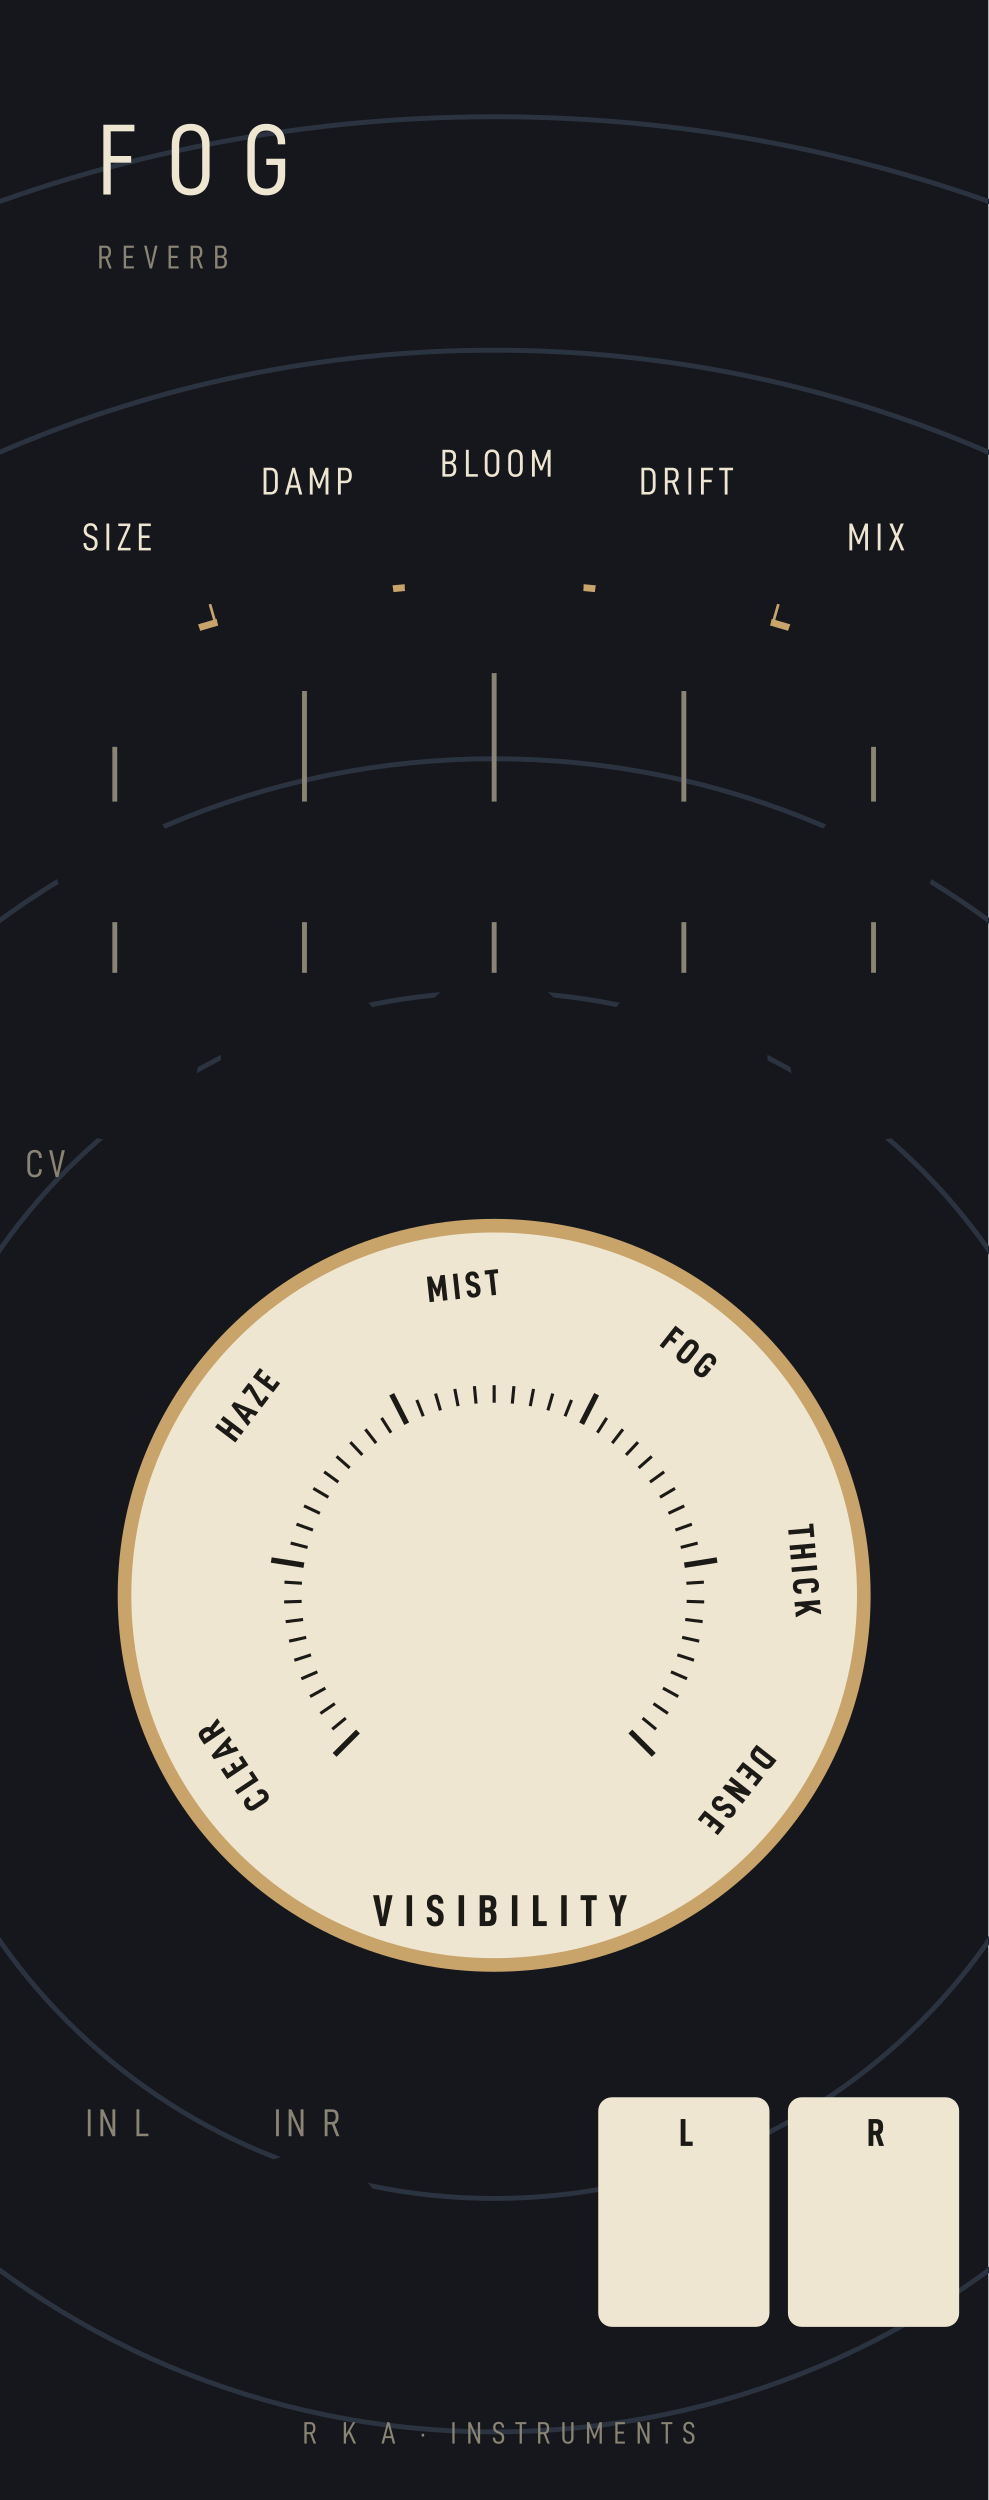
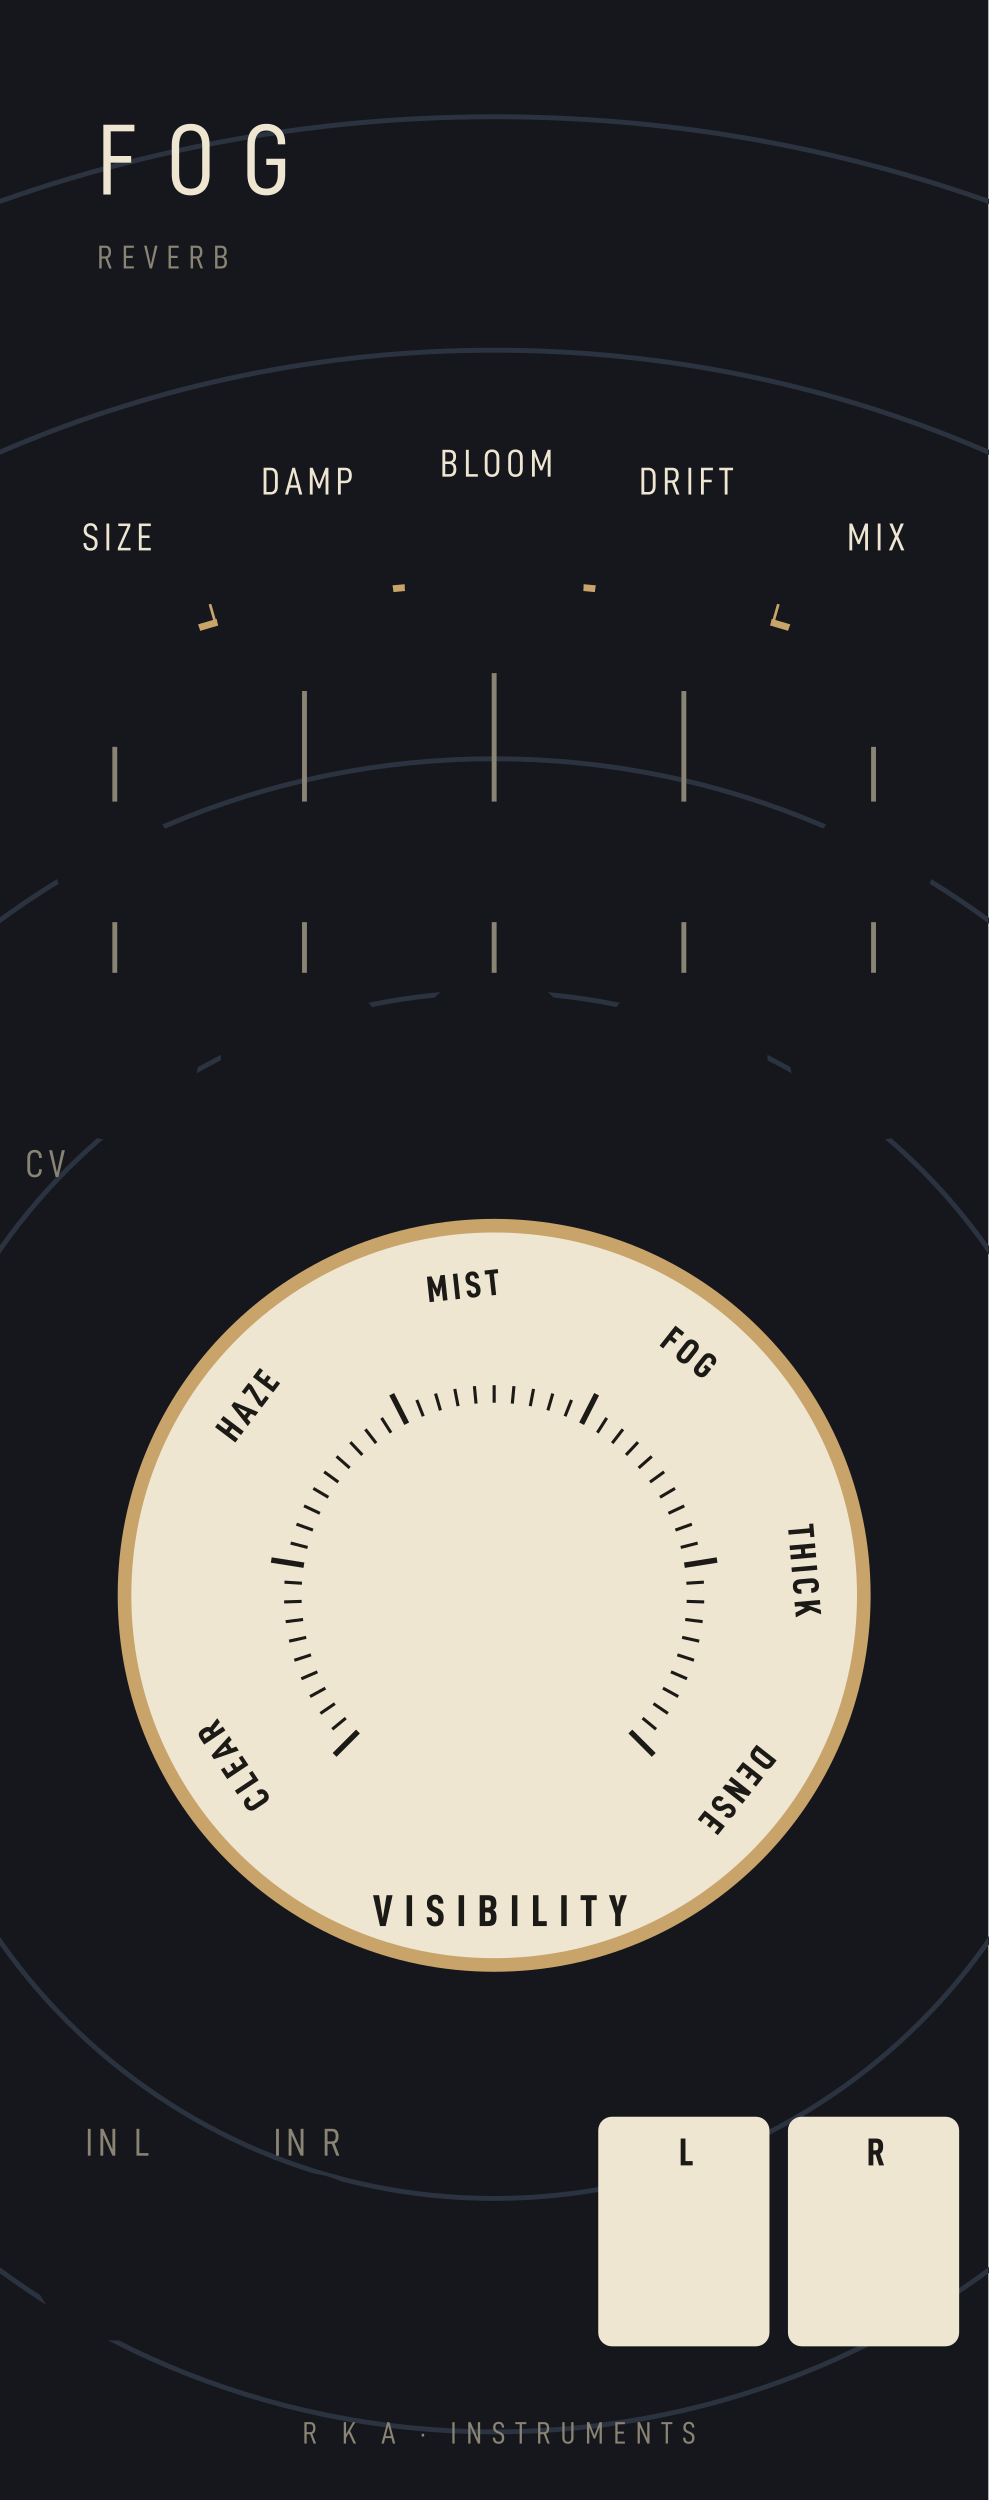
<svg xmlns="http://www.w3.org/2000/svg" width="50.80mm" height="128.5mm" viewBox="0 0 50.80 128.5" version="1.1" id="svg49">
  <defs id="defs49" />
  <rect width="50.80" height="128.5" fill="#15171c" id="rect1" />
  <circle cx="25.4" cy="82" r="31" fill="none" stroke="#2c3340" stroke-width="0.25" id="circle1" />
  <circle cx="25.4" cy="82" r="43" fill="none" stroke="#2c3340" stroke-width="0.25" id="circle2" />
  <circle cx="25.4" cy="82" r="64" fill="none" stroke="#2c3340" stroke-width="0.25" id="circle3" />
  <circle cx="25.4" cy="82" r="76" fill="none" stroke="#2c3340" stroke-width="0.25" id="circle4" />
  <path d="M49.008 35.668A52 52 0 0 0 1.792 35.668" fill="none" stroke="#c9a46a" stroke-width="0.35" id="path4" />
  <path d="M48.195 35.263L48.634 34.364 M46.55 34.496L46.957 33.582 M44.88 33.786L45.254 32.859 M41.469 32.545L41.778 31.594 M39.733 32.014L40.009 31.053 M37.98 31.545L38.222 30.574 M36.211 31.136L36.419 30.158 M32.637 30.506L32.776 29.516 M30.835 30.285L30.94 29.29 M29.027 30.127L29.097 29.129 M27.215 30.032L27.25 29.032 M23.585 30.032L23.55 29.032 M21.773 30.127L21.703 29.129 M19.965 30.285L19.86 29.29 M18.163 30.506L18.024 29.516 M14.589 31.136L14.381 30.158 M12.82 31.545L12.578 30.574 M11.067 32.014L10.791 31.053 M9.331 32.545L9.022 31.594 M5.92 33.786L5.546 32.859 M4.25 34.496L3.843 33.582 M2.605 35.263L2.166 34.364" fill="none" stroke="#c9a46a" stroke-width="0.14" id="path5" />
  <path d="M43.185 33.136L43.869 31.257 M34.43 30.79L34.777 28.82 M25.4 30L25.4 28 M16.37 30.79L16.023 28.82 M7.615 33.136L6.931 31.257" fill="none" stroke="#c9a46a" stroke-width="0.25" id="path6" />
  <path d="M5.9 50.3L5.9 44.3L5.9 38.09" fill="none" stroke="#8a8474" stroke-width="0.25" stroke-linejoin="round" id="path7" />
  <path d="M15.65 50.3L15.65 44.3L15.65 35.22" fill="none" stroke="#8a8474" stroke-width="0.25" stroke-linejoin="round" id="path8" />
  <path d="M25.4 50.3L25.4 44.3L25.4 34.3" fill="none" stroke="#8a8474" stroke-width="0.25" stroke-linejoin="round" id="path9" />
  <path d="M35.15 50.3L35.15 44.3L35.15 35.22" fill="none" stroke="#8a8474" stroke-width="0.25" stroke-linejoin="round" id="path10" />
  <path d="M44.9 50.3L44.9 44.3L44.9 38.09" fill="none" stroke="#8a8474" stroke-width="0.25" stroke-linejoin="round" id="path11" />
  <circle cx="5.9" cy="33.79" r="4.6" fill="#15171c" id="circle11" />
  <circle cx="15.65" cy="30.92" r="4.6" fill="#15171c" id="circle12" />
  <circle cx="25.4" cy="30" r="4.6" fill="#15171c" id="circle13" />
  <circle cx="35.15" cy="30.92" r="4.6" fill="#15171c" id="circle14" />
  <circle cx="44.9" cy="33.79" r="4.6" fill="#15171c" id="circle15" />
  <circle cx="5.9" cy="44.3" r="3.1" fill="#15171c" id="circle16" />
  <circle cx="15.65" cy="44.3" r="3.1" fill="#15171c" id="circle17" />
  <circle cx="25.4" cy="44.3" r="3.1" fill="#15171c" id="circle18" />
  <circle cx="35.15" cy="44.3" r="3.1" fill="#15171c" id="circle19" />
  <circle cx="44.9" cy="44.3" r="3.1" fill="#15171c" id="circle20" />
  <circle cx="5.9" cy="54.3" r="4.3" fill="#15171c" id="circle21" />
  <circle cx="15.65" cy="54.3" r="4.3" fill="#15171c" id="circle22" />
  <circle cx="25.4" cy="54.3" r="4.3" fill="#15171c" id="circle23" />
  <circle cx="35.15" cy="54.3" r="4.3" fill="#15171c" id="circle24" />
  <circle cx="44.9" cy="54.3" r="4.3" fill="#15171c" id="circle25" />
-   <circle cx="5.9" cy="115" r="4.3" fill="#15171c" id="circle26" />
-   <circle cx="15.65" cy="115" r="4.3" fill="#15171c" id="circle27" />
+   <circle cx="5.9" cy="116" r="4.3" fill="#15171c" id="circle26" />
+   <circle cx="15.65" cy="116" r="4.3" fill="#15171c" id="circle27" />
  <circle cx="25.4" cy="82" r="19" fill="#efe6d2" stroke="#c9a46a" stroke-width="0.7" id="circle28" />
  <path d="M17.772 88.31L17.078 88.884 M17.212 87.565L16.468 88.071 M16.725 86.769L15.936 87.203 M16.314 85.932L15.488 86.289 M15.985 85.059L15.129 85.337 M15.738 84.16L14.86 84.356 M15.578 83.241L14.685 83.354 M15.505 82.311L14.605 82.339 M15.52 81.378L14.621 81.322 M15.811 79.538L14.939 79.314 M16.085 78.646L15.238 78.342 M16.442 77.785L15.628 77.402 M16.879 76.96L16.104 76.502 M17.391 76.181L16.663 75.652 M17.974 75.453L17.299 74.858 M18.623 74.783L18.007 74.127 M19.332 74.177L18.781 73.466 M20.095 73.641L19.613 72.881 M21.756 72.795L21.424 71.958 M22.638 72.493L22.387 71.629 M23.545 72.275L23.376 71.391 M24.468 72.144L24.384 71.248 M25.4 72.1L25.4 71.2 M26.332 72.144L26.416 71.248 M27.255 72.275L27.424 71.391 M28.162 72.493L28.413 71.629 M29.044 72.795L29.376 71.958 M30.705 73.641L31.187 72.881 M31.468 74.177L32.019 73.466 M32.177 74.783L32.793 74.127 M32.826 75.453L33.501 74.858 M33.409 76.181L34.137 75.652 M33.921 76.96L34.696 76.502 M34.358 77.785L35.172 77.402 M34.715 78.646L35.562 78.342 M34.989 79.538L35.861 79.314 M35.28 81.378L36.179 81.322 M35.295 82.311L36.195 82.339 M35.222 83.241L36.115 83.354 M35.062 84.16L35.94 84.356 M34.815 85.059L35.671 85.337 M34.486 85.932L35.312 86.289 M34.075 86.769L34.864 87.203 M33.588 87.565L34.332 88.071 M33.028 88.31L33.722 88.884" fill="none" stroke="#1c1a16" stroke-width="0.16" id="path28" />
  <path d="M18.4 89L17.198 90.202 M15.622 80.451L13.943 80.185 M20.905 73.179L20.134 71.664 M29.895 73.179L30.666 71.664 M35.178 80.451L36.857 80.185 M32.4 89L33.602 90.202" fill="none" stroke="#1c1a16" stroke-width="0.28" id="path29" />
-   <rect x="30.75" y="107.8" width="8.8" height="11.8" rx="0.7" fill="#efe6d2" id="rect29" />
-   <rect x="40.5" y="107.8" width="8.8" height="11.8" rx="0.7" fill="#efe6d2" id="rect30" />
+   <rect x="30.75" y="108.8" width="8.8" height="11.8" rx="0.7" fill="#efe6d2" id="rect29" />
+   <rect x="40.5" y="108.8" width="8.8" height="11.8" rx="0.7" fill="#efe6d2" id="rect30" />
  <path d="m 5.692,6.75 v 1.269 h 1.05 v 0.343 H 5.692 V 10 H 5.312 V 6.412 h 1.596 v 0.338 z M 9.801,10.042 q -0.442,0 -0.707,-0.27 -0.265,-0.276 -0.265,-0.816 V 7.457 q 0,-0.551 0.265,-0.822 0.265,-0.27 0.707,-0.27 0.442,0 0.707,0.27 0.265,0.27 0.265,0.822 V 8.955 q 0,0.541 -0.27,0.816 -0.265,0.27 -0.702,0.27 z m 0.005,-0.343 q 0.281,0 0.432,-0.182 0.156,-0.187 0.156,-0.556 V 7.494 q 0,-0.395 -0.151,-0.588 -0.151,-0.198 -0.437,-0.198 -0.302,0 -0.452,0.192 -0.146,0.192 -0.146,0.593 V 8.96 q 0,0.738 0.598,0.738 z m 3.886,0.343 q -0.442,0 -0.712,-0.27 -0.265,-0.276 -0.265,-0.816 V 7.457 q 0,-0.546 0.265,-0.816 0.27,-0.276 0.712,-0.276 0.432,0 0.697,0.26 0.27,0.255 0.27,0.733 v 0.062 h -0.38 v -0.062 q 0,-0.312 -0.161,-0.478 -0.156,-0.172 -0.426,-0.172 -0.598,0 -0.598,0.785 V 8.96 q 0,0.738 0.598,0.738 0.286,0 0.437,-0.177 0.151,-0.182 0.151,-0.546 V 8.476 h -0.593 v -0.317 h 0.972 V 8.96 q 0,0.541 -0.265,0.811 -0.265,0.27 -0.702,0.27 z" id="text30" style="font-size:5.2px;font-family:'D-DIN Condensed';letter-spacing:1.4;fill:#efe6d2" aria-label="FOG" />
  <path d="M 5.415,13.287 H 5.226 V 13.8 H 5.102 v -1.173 h 0.309 q 0.155,0 0.224,0.082 0.071,0.082 0.071,0.25 0,0.252 -0.173,0.309 L 5.741,13.8 H 5.609 Z M 5.226,13.178 h 0.184 q 0.09,0 0.131,-0.054 0.043,-0.056 0.043,-0.165 0,-0.111 -0.041,-0.165 Q 5.503,12.738 5.41,12.738 H 5.226 Z m 1.256,-0.44 v 0.41 h 0.343 v 0.112 h -0.343 v 0.43 h 0.4 V 13.8 h -0.522 v -1.173 h 0.522 v 0.111 z M 7.408,12.627 h 0.133 l 0.212,0.979 0.211,-0.979 h 0.133 L 7.813,13.8 h -0.119 z m 1.378,0.111 v 0.41 h 0.343 v 0.112 h -0.343 v 0.43 h 0.4 V 13.8 h -0.522 v -1.173 h 0.522 v 0.111 z m 1.325,0.549 H 9.923 V 13.8 h -0.124 v -1.173 h 0.309 q 0.155,0 0.224,0.082 0.071,0.082 0.071,0.25 0,0.252 -0.173,0.309 l 0.207,0.532 h -0.133 z M 9.923,13.178 h 0.184 q 0.09,0 0.131,-0.054 0.043,-0.056 0.043,-0.165 0,-0.111 -0.041,-0.165 -0.039,-0.056 -0.133,-0.056 H 9.923 Z m 1.575,0.014 q 0.167,0.046 0.167,0.286 0,0.16 -0.075,0.241 -0.073,0.082 -0.233,0.082 h -0.301 v -1.173 h 0.299 q 0.156,0 0.226,0.076 0.071,0.075 0.071,0.23 0,0.201 -0.155,0.258 z m -0.318,-0.454 v 0.4 h 0.165 q 0.184,0 0.184,-0.197 0,-0.109 -0.044,-0.155 -0.043,-0.048 -0.138,-0.048 z m 0.167,0.952 q 0.102,0 0.148,-0.054 0.046,-0.054 0.046,-0.167 0,-0.221 -0.194,-0.221 h -0.167 v 0.442 z" id="text31" style="font-size:1.7px;font-family:'D-DIN Condensed';letter-spacing:0.45;fill:#8a8474" aria-label="REVERB" />
  <path d="m 10.652,90.525 q -0.169,0 -0.268,-0.095 -0.099,-0.097 -0.099,-0.281 v -0.591 q 0,-0.186 0.104,-0.281 0.104,-0.097 0.276,-0.097 0.163,0 0.264,0.095 0.101,0.095 0.101,0.289 v 0.04 h -0.234 v -0.038 q 0,-0.089 -0.038,-0.131 -0.036,-0.044 -0.099,-0.044 -0.074,0 -0.108,0.051 -0.032,0.051 -0.032,0.154 v 0.526 q 0,0.192 0.141,0.192 0.063,0 0.099,-0.044 0.038,-0.044 0.038,-0.129 v -0.034 h 0.232 v 0.036 q 0,0.19 -0.106,0.287 -0.104,0.095 -0.27,0.095 z m 0.78,-1.326 h 0.234 v 1.102 h 0.351 v 0.209 h -0.585 z m 1.179,0.211 v 0.329 h 0.304 v 0.209 h -0.304 v 0.353 h 0.353 v 0.209 h -0.585 v -1.311 h 0.585 v 0.211 z m 1.265,0.846 h -0.306 l -0.053,0.255 h -0.243 l 0.336,-1.311 h 0.228 l 0.334,1.311 h -0.243 z m -0.042,-0.209 -0.11,-0.532 -0.11,0.532 z m 1.025,-0.063 h -0.112 v 0.526 h -0.234 v -1.311 h 0.357 q 0.194,0 0.274,0.093 0.082,0.093 0.082,0.298 0,0.131 -0.036,0.218 -0.036,0.087 -0.118,0.131 l 0.196,0.57 h -0.243 z m -0.112,-0.209 h 0.122 q 0.07,0 0.097,-0.046 0.027,-0.048 0.027,-0.139 0,-0.091 -0.027,-0.137 -0.025,-0.046 -0.097,-0.046 h -0.122 z" id="text32" style="font-weight:bold;font-size:1.9px;font-family:'D-DIN Condensed';letter-spacing:0.25;text-anchor:middle;fill:#1c1a16" transform="rotate(-123.7,12.63,90.51)" aria-label="CLEAR" />
  <path d="m 12.114,71.429 v 1.311 h -0.234 v -0.562 h -0.247 v 0.562 h -0.234 v -1.311 h 0.234 v 0.54 h 0.247 v -0.54 z m 0.943,1.056 h -0.306 l -0.053,0.255 h -0.243 l 0.336,-1.311 h 0.228 l 0.334,1.311 h -0.243 z m -0.042,-0.209 -0.11,-0.532 -0.11,0.532 z m 1.246,0.253 v 0.211 h -0.606 v -0.211 l 0.369,-0.889 h -0.35 v -0.211 h 0.58 v 0.211 l -0.367,0.889 z m 0.598,-0.889 v 0.329 h 0.304 v 0.209 h -0.304 v 0.353 h 0.353 v 0.209 h -0.585 v -1.311 h 0.585 v 0.211 z" id="text33" style="font-weight:bold;font-size:1.9px;font-family:'D-DIN Condensed';letter-spacing:0.25;text-anchor:middle;fill:#1c1a16" transform="rotate(-52.9,13.16,72.74)" aria-label="HAZE" />
  <path d="m 22.999,65.439 v 1.311 h -0.234 v -0.768 l -0.167,0.513 h -0.125 l -0.165,-0.507 V 66.75 h -0.234 v -1.311 h 0.234 l 0.228,0.692 0.23,-0.692 z m 0.417,0 h 0.232 v 1.311 h -0.232 z m 0.963,1.326 q -0.173,0 -0.264,-0.101 -0.091,-0.101 -0.093,-0.289 h 0.22 q 0.004,0.097 0.038,0.142 0.036,0.046 0.104,0.046 0.068,0 0.099,-0.042 0.032,-0.042 0.032,-0.133 0,-0.076 -0.036,-0.12 -0.034,-0.046 -0.118,-0.084 l -0.089,-0.04 q -0.127,-0.057 -0.184,-0.141 -0.055,-0.084 -0.055,-0.224 0,-0.165 0.095,-0.264 0.097,-0.099 0.26,-0.099 0.162,0 0.249,0.099 0.089,0.097 0.095,0.281 h -0.215 q -0.002,-0.089 -0.032,-0.133 -0.029,-0.046 -0.097,-0.046 -0.127,0 -0.127,0.15 0,0.068 0.03,0.11 0.032,0.04 0.106,0.072 l 0.086,0.038 q 0.137,0.061 0.198,0.152 0.063,0.091 0.063,0.243 0,0.182 -0.095,0.281 -0.095,0.099 -0.27,0.099 z m 1.36,-1.115 h -0.226 V 66.75 h -0.232 v -1.1 h -0.228 V 65.439 h 0.686 z" id="text34" style="font-weight:bold;font-size:1.9px;font-family:'D-DIN Condensed';letter-spacing:0.25;text-anchor:middle;fill:#1c1a16" transform="rotate(-6.2,23.74,66.75)" aria-label="MIST" />
  <path d="m 33.862,68.86 v 0.334 h 0.304 v 0.211 h -0.304 v 0.555 h -0.234 v -1.311 h 0.585 v 0.211 z m 1.08,1.115 q -0.169,0 -0.268,-0.095 -0.099,-0.097 -0.099,-0.281 v -0.591 q 0,-0.186 0.104,-0.281 0.104,-0.097 0.276,-0.097 0.165,0 0.264,0.097 0.101,0.095 0.101,0.281 v 0.591 q 0,0.182 -0.106,0.279 -0.104,0.097 -0.272,0.097 z m 0.008,-0.211 q 0.067,0 0.101,-0.049 0.036,-0.051 0.036,-0.142 v -0.526 q 0,-0.101 -0.034,-0.152 -0.034,-0.053 -0.103,-0.053 -0.074,0 -0.108,0.051 -0.032,0.051 -0.032,0.154 v 0.526 q 0,0.192 0.141,0.192 z m 1.132,0.211 q -0.169,0 -0.268,-0.095 -0.099,-0.097 -0.099,-0.281 v -0.591 q 0,-0.186 0.104,-0.281 0.104,-0.097 0.276,-0.097 0.163,0 0.264,0.093 0.101,0.093 0.101,0.276 v 0.04 h -0.234 v -0.04 q 0,-0.076 -0.038,-0.116 -0.038,-0.042 -0.099,-0.042 -0.074,0 -0.108,0.051 -0.032,0.051 -0.032,0.154 v 0.526 q 0,0.192 0.141,0.192 0.068,0 0.103,-0.046 0.034,-0.048 0.034,-0.135 v -0.139 h -0.139 v -0.184 h 0.372 v 0.338 q 0,0.182 -0.106,0.279 -0.104,0.097 -0.272,0.097 z" id="text35" style="font-weight:bold;font-size:1.9px;font-family:'D-DIN Condensed';letter-spacing:0.25;text-anchor:middle;fill:#1c1a16" transform="rotate(38.3,34.91,69.96)" aria-label="FOG" />
  <path d="m 39.131,79.56 h -0.226 v 1.1 h -0.232 v -1.1 h -0.228 v -0.211 h 0.686 z m 1.052,-0.211 v 1.311 h -0.234 v -0.562 h -0.247 v 0.562 h -0.234 v -1.311 h 0.234 v 0.54 h 0.247 v -0.54 z m 0.417,0 h 0.232 v 1.311 h -0.232 z m 1.008,1.326 q -0.169,0 -0.268,-0.095 -0.099,-0.097 -0.099,-0.281 v -0.591 q 0,-0.186 0.104,-0.281 0.104,-0.097 0.276,-0.097 0.163,0 0.264,0.095 0.101,0.095 0.101,0.289 v 0.04 h -0.234 v -0.038 q 0,-0.089 -0.038,-0.131 -0.036,-0.044 -0.099,-0.044 -0.074,0 -0.108,0.051 -0.032,0.051 -0.032,0.154 v 0.526 q 0,0.192 0.141,0.192 0.063,0 0.099,-0.044 0.038,-0.044 0.038,-0.129 v -0.034 h 0.232 v 0.036 q 0,0.19 -0.106,0.287 -0.104,0.095 -0.27,0.095 z m 1.118,-0.522 -0.106,0.211 v 0.296 h -0.232 v -1.311 h 0.232 v 0.618 l 0.279,-0.618 h 0.234 l -0.274,0.54 0.315,0.771 h -0.249 z" id="text36" style="font-weight:bold;font-size:1.9px;font-family:'D-DIN Condensed';letter-spacing:0.25;text-anchor:middle;fill:#1c1a16" transform="rotate(85,40.69,80.66)" aria-label="THICK" />
  <path d="m 35.152,90.179 h 0.363 q 0.165,0 0.264,0.095 0.101,0.095 0.101,0.281 v 0.559 q 0,0.184 -0.104,0.281 -0.104,0.095 -0.272,0.095 h -0.351 z m 0.357,1.102 q 0.067,0 0.101,-0.051 0.036,-0.051 0.036,-0.142 v -0.492 q 0,-0.101 -0.034,-0.152 -0.034,-0.053 -0.103,-0.053 h -0.125 v 0.891 z m 1.004,-0.891 v 0.329 h 0.304 v 0.209 h -0.304 v 0.353 h 0.353 v 0.209 h -0.585 v -1.311 h 0.585 v 0.211 z m 1.472,-0.211 v 1.311 h -0.234 l -0.274,-0.699 v 0.699 h -0.234 v -1.311 h 0.234 l 0.274,0.73 v -0.73 z m 0.723,1.326 q -0.173,0 -0.264,-0.101 -0.091,-0.101 -0.093,-0.289 h 0.22 q 0.004,0.097 0.038,0.142 0.036,0.046 0.104,0.046 0.068,0 0.099,-0.042 0.032,-0.042 0.032,-0.133 0,-0.076 -0.036,-0.12 -0.034,-0.046 -0.118,-0.084 l -0.089,-0.04 q -0.127,-0.057 -0.184,-0.141 -0.055,-0.084 -0.055,-0.224 0,-0.165 0.095,-0.264 0.097,-0.099 0.26,-0.099 0.162,0 0.249,0.099 0.089,0.097 0.095,0.281 h -0.215 q -0.002,-0.089 -0.032,-0.133 -0.029,-0.046 -0.097,-0.046 -0.127,0 -0.127,0.15 0,0.068 0.03,0.11 0.032,0.04 0.106,0.072 l 0.086,0.038 q 0.137,0.061 0.198,0.152 0.063,0.091 0.063,0.243 0,0.182 -0.095,0.281 -0.095,0.099 -0.27,0.099 z m 0.978,-1.115 v 0.329 h 0.304 v 0.209 h -0.304 v 0.353 h 0.353 v 0.209 h -0.585 v -1.311 h 0.585 v 0.211 z" id="text37" style="font-weight:bold;font-size:1.9px;font-family:'D-DIN Condensed';letter-spacing:0.25;text-anchor:middle;fill:#1c1a16" transform="rotate(128.2,37.46,91.49)" aria-label="DENSE" />
  <path d="m 19.175,97.413 h 0.31 l 0.191,1.187 0.193,-1.187 h 0.31 L 19.824,99 h -0.292 z m 1.725,0 h 0.281 V 99 h -0.281 z m 1.463,1.605 q -0.209,0 -0.32,-0.122 -0.11,-0.122 -0.113,-0.35 h 0.267 q 0.005,0.117 0.046,0.172 0.044,0.055 0.127,0.055 0.083,0 0.12,-0.051 0.039,-0.051 0.039,-0.161 0,-0.092 -0.044,-0.145 -0.041,-0.055 -0.143,-0.101 l -0.108,-0.048 q -0.154,-0.069 -0.223,-0.17 -0.067,-0.101 -0.067,-0.271 0,-0.2 0.115,-0.32 0.117,-0.12 0.315,-0.12 0.196,0 0.301,0.12 0.108,0.117 0.115,0.34 h -0.26 q -0.002,-0.108 -0.039,-0.161 -0.035,-0.055 -0.117,-0.055 -0.154,0 -0.154,0.182 0,0.083 0.037,0.133 0.039,0.048 0.129,0.087 l 0.103,0.046 q 0.166,0.074 0.239,0.184 0.076,0.11 0.076,0.294 0,0.221 -0.115,0.34 -0.115,0.12 -0.327,0.12 z m 1.21,-1.605 h 0.281 V 99 h -0.281 z m 1.771,0.754 q 0.103,0.046 0.14,0.136 0.037,0.09 0.037,0.237 0,0.241 -0.099,0.352 Q 25.322,99 25.085,99 h -0.43 v -1.587 h 0.43 q 0.232,0 0.331,0.103 0.099,0.101 0.099,0.324 0,0.117 -0.039,0.2 -0.039,0.083 -0.133,0.127 z M 24.935,97.666 v 0.384 h 0.12 q 0.099,0 0.138,-0.044 0.039,-0.046 0.039,-0.147 0,-0.106 -0.039,-0.149 -0.039,-0.044 -0.138,-0.044 z m 0.117,1.081 q 0.106,0 0.145,-0.051 0.039,-0.053 0.039,-0.177 0,-0.12 -0.044,-0.172 -0.041,-0.053 -0.14,-0.053 h -0.117 v 0.453 z m 1.26,-1.334 h 0.281 V 99 h -0.281 z m 1.083,0 h 0.283 v 1.334 h 0.425 V 99 h -0.708 z m 1.453,0 h 0.281 V 99 h -0.281 z m 1.826,0.255 h -0.274 V 99 h -0.281 v -1.332 h -0.276 V 97.413 h 0.83 z m 1.228,0.713 V 99 h -0.283 v -0.623 l -0.322,-0.964 h 0.31 l 0.152,0.607 0.152,-0.607 h 0.313 z" id="text38" style="font-weight:bold;font-size:2.3px;font-family:'D-DIN Condensed';letter-spacing:0.6;text-anchor:middle;fill:#1c1a16" aria-label="VISIBILITY" />
  <path d="m 4.651,28.304 q -0.176,0 -0.268,-0.1 -0.09,-0.1 -0.094,-0.292 h 0.142 q 0.006,0.14 0.062,0.202 0.058,0.06 0.164,0.06 0.108,0 0.16,-0.06 0.054,-0.062 0.054,-0.188 0,-0.11 -0.048,-0.166 -0.046,-0.056 -0.168,-0.106 l -0.08,-0.032 q -0.136,-0.054 -0.204,-0.138 -0.068,-0.084 -0.068,-0.226 0,-0.168 0.094,-0.268 0.096,-0.1 0.262,-0.1 0.158,0 0.25,0.094 0.092,0.092 0.1,0.278 h -0.138 q -0.014,-0.242 -0.214,-0.242 -0.104,0 -0.156,0.06 -0.052,0.06 -0.052,0.17 0,0.098 0.046,0.154 0.048,0.056 0.162,0.1 l 0.082,0.032 q 0.138,0.054 0.208,0.142 0.07,0.088 0.07,0.246 0,0.182 -0.094,0.282 -0.094,0.098 -0.272,0.098 z m 0.82,-1.394 h 0.144 v 1.38 h -0.144 z m 1.242,1.25 v 0.13 h -0.656 v -0.13 l 0.498,-1.12 h -0.476 v -0.13 h 0.62 v 0.13 l -0.5,1.12 z m 0.568,-1.12 v 0.482 h 0.404 v 0.132 h -0.404 v 0.506 h 0.47 v 0.13 h -0.614 v -1.38 h 0.614 v 0.13 z" id="text39" style="font-size:2px;font-family:'D-DIN Condensed';letter-spacing:0.25;text-anchor:middle;fill:#efe6d2" aria-label="SIZE" />
  <path d="m 13.549,24.04 h 0.358 q 0.168,0 0.27,0.104 0.102,0.104 0.102,0.314 v 0.544 q 0,0.208 -0.102,0.314 -0.102,0.104 -0.27,0.104 h -0.358 z m 0.358,1.25 q 0.108,0 0.166,-0.072 0.06,-0.072 0.06,-0.214 v -0.532 q 0,-0.152 -0.058,-0.226 -0.058,-0.076 -0.168,-0.076 h -0.212 v 1.12 z m 1.388,-0.222 h -0.404 l -0.088,0.352 h -0.152 l 0.376,-1.38 h 0.134 l 0.376,1.38 h -0.154 z m -0.032,-0.126 -0.17,-0.682 -0.17,0.682 z m 1.618,-0.902 v 1.38 h -0.146 v -1.06 l -0.284,0.74 h -0.096 l -0.284,-0.734 v 1.054 h -0.146 v -1.38 h 0.146 l 0.334,0.852 0.33,-0.852 z m 0.848,0 q 0.184,0 0.268,0.102 0.086,0.1 0.086,0.3 0,0.394 -0.354,0.394 h -0.212 v 0.584 h -0.146 v -1.38 z m -0.008,0.666 q 0.112,0 0.164,-0.062 0.054,-0.062 0.054,-0.202 0,-0.144 -0.054,-0.208 -0.052,-0.064 -0.164,-0.064 h -0.204 v 0.536 z" id="text40" style="font-size:2px;font-family:'D-DIN Condensed';letter-spacing:0.25;text-anchor:middle;fill:#efe6d2" aria-label="DAMP" />
  <path d="m 23.26,23.784 q 0.196,0.054 0.196,0.336 0,0.188 -0.088,0.284 -0.086,0.096 -0.274,0.096 h -0.354 v -1.38 h 0.352 q 0.184,0 0.266,0.09 0.084,0.088 0.084,0.27 0,0.236 -0.182,0.304 z m -0.374,-0.534 v 0.47 h 0.194 q 0.216,0 0.216,-0.232 0,-0.128 -0.052,-0.182 -0.05,-0.056 -0.162,-0.056 z m 0.196,1.12 q 0.12,0 0.174,-0.064 0.054,-0.064 0.054,-0.196 0,-0.26 -0.228,-0.26 h -0.196 v 0.52 z m 0.866,-1.25 h 0.146 v 1.25 h 0.468 v 0.13 h -0.614 z M 25.29,24.516 q -0.17,0 -0.272,-0.104 -0.102,-0.106 -0.102,-0.314 v -0.576 q 0,-0.212 0.102,-0.316 0.102,-0.104 0.272,-0.104 0.17,0 0.272,0.104 0.102,0.104 0.102,0.316 v 0.576 q 0,0.208 -0.104,0.314 -0.102,0.104 -0.27,0.104 z m 0.002,-0.132 q 0.108,0 0.166,-0.07 0.06,-0.072 0.06,-0.214 v -0.564 q 0,-0.152 -0.058,-0.226 -0.058,-0.076 -0.168,-0.076 -0.116,0 -0.174,0.074 -0.056,0.074 -0.056,0.228 V 24.1 q 0,0.284 0.23,0.284 z m 1.204,0.132 q -0.17,0 -0.272,-0.104 -0.102,-0.106 -0.102,-0.314 v -0.576 q 0,-0.212 0.102,-0.316 0.102,-0.104 0.272,-0.104 0.17,0 0.272,0.104 0.102,0.104 0.102,0.316 v 0.576 q 0,0.208 -0.104,0.314 -0.102,0.104 -0.27,0.104 z m 0.002,-0.132 q 0.108,0 0.166,-0.07 0.06,-0.072 0.06,-0.214 v -0.564 q 0,-0.152 -0.058,-0.226 -0.058,-0.076 -0.168,-0.076 -0.116,0 -0.174,0.074 -0.056,0.074 -0.056,0.228 V 24.1 q 0,0.284 0.23,0.284 z m 1.802,-1.264 v 1.38 h -0.146 v -1.06 l -0.284,0.74 h -0.096 l -0.284,-0.734 V 24.5 h -0.146 v -1.38 h 0.146 l 0.334,0.852 0.33,-0.852 z" id="text41" style="font-size:2px;font-family:'D-DIN Condensed';letter-spacing:0.25;text-anchor:middle;fill:#efe6d2" aria-label="BLOOM" />
  <path d="m 32.969,24.04 h 0.358 q 0.168,0 0.27,0.104 0.102,0.104 0.102,0.314 v 0.544 q 0,0.208 -0.102,0.314 -0.102,0.104 -0.27,0.104 h -0.358 z m 0.358,1.25 q 0.108,0 0.166,-0.072 0.06,-0.072 0.06,-0.214 v -0.532 q 0,-0.152 -0.058,-0.226 -0.058,-0.076 -0.168,-0.076 h -0.212 v 1.12 z m 1.214,-0.474 h -0.222 v 0.604 h -0.146 v -1.38 h 0.364 q 0.182,0 0.264,0.096 0.084,0.096 0.084,0.294 0,0.296 -0.204,0.364 l 0.244,0.626 h -0.156 z m -0.222,-0.128 h 0.216 q 0.106,0 0.154,-0.064 0.05,-0.066 0.05,-0.194 0,-0.13 -0.048,-0.194 -0.046,-0.066 -0.156,-0.066 h -0.216 z M 35.385,24.04 h 0.144 v 1.38 h -0.144 z m 0.792,0.13 v 0.488 h 0.404 v 0.132 h -0.404 v 0.63 h -0.146 v -1.38 h 0.614 v 0.13 z m 1.502,0 h -0.284 v 1.25 h -0.144 v -1.25 h -0.284 v -0.13 h 0.712 z" id="text42" style="font-size:2px;font-family:'D-DIN Condensed';letter-spacing:0.25;text-anchor:middle;fill:#efe6d2" aria-label="DRIFT" />
  <path d="m 44.614,26.91 v 1.38 h -0.146 v -1.06 l -0.284,0.74 h -0.096 l -0.284,-0.734 v 1.054 h -0.146 v -1.38 h 0.146 l 0.334,0.852 0.33,-0.852 z m 0.502,0 h 0.144 v 1.38 h -0.144 z m 0.886,0.664 -0.288,-0.664 h 0.164 l 0.21,0.518 0.206,-0.518 h 0.164 l -0.29,0.662 0.316,0.718 h -0.166 l -0.232,-0.572 -0.234,0.572 h -0.164 z" id="text43" style="font-size:2px;font-family:'D-DIN Condensed';letter-spacing:0.25;text-anchor:middle;fill:#efe6d2" aria-label="MIX" />
-   <path d="m 4.515,108.42 h 0.144 v 1.38 h -0.144 z m 1.41,0 v 1.38 h -0.146 l -0.472,-1.06 v 1.06 h -0.146 v -1.38 h 0.146 l 0.472,1.062 v -1.062 z m 1.09,0 h 0.146 v 1.25 h 0.468 v 0.13 H 7.015 Z" id="text44" style="font-size:2px;font-family:'D-DIN Condensed';letter-spacing:0.25;text-anchor:middle;fill:#8a8474" aria-label="IN L" />
-   <path d="m 14.19,108.42 h 0.144 v 1.38 H 14.19 Z m 1.41,0 v 1.38 h -0.146 l -0.472,-1.06 v 1.06 h -0.146 v -1.38 h 0.146 l 0.472,1.062 v -1.062 z m 1.458,0.776 h -0.222 v 0.604 h -0.146 v -1.38 h 0.364 q 0.182,0 0.264,0.096 0.084,0.096 0.084,0.294 0,0.296 -0.204,0.364 l 0.244,0.626 h -0.156 z m -0.222,-0.128 h 0.216 q 0.106,0 0.154,-0.064 0.05,-0.066 0.05,-0.194 0,-0.13 -0.048,-0.194 -0.046,-0.066 -0.156,-0.066 h -0.216 z" id="text45" style="font-size:2px;font-family:'D-DIN Condensed';letter-spacing:0.25;text-anchor:middle;fill:#8a8474" aria-label="IN R" />
-   <path d="m 34.987,108.92 h 0.246 v 1.16 h 0.37 v 0.22 h -0.616 z" id="text46" style="font-weight:bold;font-size:2px;font-family:'D-DIN Condensed';letter-spacing:0.25;text-anchor:middle;fill:#1c1a16" aria-label="L" />
-   <path d="m 45.008,109.746 h -0.118 v 0.554 h -0.246 v -1.38 h 0.376 q 0.204,0 0.288,0.098 0.086,0.098 0.086,0.314 0,0.138 -0.038,0.23 -0.038,0.092 -0.124,0.138 l 0.206,0.6 h -0.256 z m -0.118,-0.22 h 0.128 q 0.074,0 0.102,-0.048 0.028,-0.05 0.028,-0.146 0,-0.096 -0.028,-0.144 -0.026,-0.048 -0.102,-0.048 h -0.128 z" id="text47" style="font-weight:bold;font-size:2px;font-family:'D-DIN Condensed';letter-spacing:0.25;text-anchor:middle;fill:#1c1a16" aria-label="R" />
+   <path d="m 4.515,109.42 h 0.144 v 1.38 h -0.144 z m 1.41,0 v 1.38 h -0.146 l -0.472,-1.06 v 1.06 h -0.146 v -1.38 h 0.146 l 0.472,1.062 v -1.062 z m 1.09,0 h 0.146 v 1.25 h 0.468 v 0.13 H 7.015 Z" id="text44" style="font-size:2px;font-family:'D-DIN Condensed';letter-spacing:0.25;text-anchor:middle;fill:#8a8474" aria-label="IN L" />
+   <path d="m 14.19,109.42 h 0.144 v 1.38 H 14.19 Z m 1.41,0 v 1.38 h -0.146 l -0.472,-1.06 v 1.06 h -0.146 v -1.38 h 0.146 l 0.472,1.062 v -1.062 z m 1.458,0.776 h -0.222 v 0.604 h -0.146 v -1.38 h 0.364 q 0.182,0 0.264,0.096 0.084,0.096 0.084,0.294 0,0.296 -0.204,0.364 l 0.244,0.626 h -0.156 z m -0.222,-0.128 h 0.216 q 0.106,0 0.154,-0.064 0.05,-0.066 0.05,-0.194 0,-0.13 -0.048,-0.194 -0.046,-0.066 -0.156,-0.066 h -0.216 z" id="text45" style="font-size:2px;font-family:'D-DIN Condensed';letter-spacing:0.25;text-anchor:middle;fill:#8a8474" aria-label="IN R" />
+   <path d="m 34.987,109.92 h 0.246 v 1.16 h 0.37 v 0.22 h -0.616 z" id="text46" style="font-weight:bold;font-size:2px;font-family:'D-DIN Condensed';letter-spacing:0.25;text-anchor:middle;fill:#1c1a16" aria-label="L" />
+   <path d="m 45.008,110.746 h -0.118 v 0.554 h -0.246 v -1.38 h 0.376 q 0.204,0 0.288,0.098 0.086,0.098 0.086,0.314 0,0.138 -0.038,0.23 -0.038,0.092 -0.124,0.138 l 0.206,0.6 h -0.256 z m -0.118,-0.22 h 0.128 q 0.074,0 0.102,-0.048 0.028,-0.05 0.028,-0.146 0,-0.096 -0.028,-0.144 -0.026,-0.048 -0.102,-0.048 h -0.128 z" id="text47" style="font-weight:bold;font-size:2px;font-family:'D-DIN Condensed';letter-spacing:0.25;text-anchor:middle;fill:#1c1a16" aria-label="R" />
  <path d="m 1.782,60.516 q -0.17,0 -0.274,-0.104 -0.104,-0.106 -0.104,-0.314 v -0.576 q 0,-0.21 0.102,-0.314 0.104,-0.106 0.274,-0.106 0.164,0 0.268,0.1 0.104,0.1 0.104,0.302 v 0.018 H 2.006 v -0.014 q 0,-0.142 -0.062,-0.208 -0.06,-0.066 -0.162,-0.066 -0.116,0 -0.174,0.074 Q 1.55,59.38 1.55,59.536 V 60.1 q 0,0.284 0.232,0.284 0.104,0 0.164,-0.066 0.06,-0.066 0.06,-0.202 v -0.018 h 0.142 v 0.02 q 0,0.2 -0.102,0.3 -0.102,0.098 -0.264,0.098 z M 2.524,59.12 h 0.156 l 0.25,1.152 0.248,-1.152 h 0.156 l -0.334,1.38 h -0.14 z" id="text48" style="font-size:2px;font-family:'D-DIN Condensed';letter-spacing:0.25;fill:#8a8474" aria-label="CV" />
  <path d="m 15.94,125.117 h -0.178 V 125.6 h -0.117 v -1.104 h 0.291 q 0.146,0 0.211,0.077 0.067,0.077 0.067,0.235 0,0.237 -0.163,0.291 l 0.195,0.501 h -0.125 z m -0.178,-0.102 h 0.173 q 0.085,0 0.123,-0.051 0.04,-0.053 0.04,-0.155 0,-0.104 -0.038,-0.155 -0.037,-0.053 -0.125,-0.053 h -0.173 z m 2.166,0.05 -0.141,0.24 v 0.296 h -0.117 v -1.104 h 0.117 v 0.614 l 0.354,-0.614 h 0.123 l -0.266,0.45 0.304,0.654 h -0.128 z m 2.194,0.254 h -0.323 l -0.07,0.282 h -0.122 l 0.301,-1.104 h 0.107 l 0.301,1.104 h -0.123 z m -0.026,-0.101 -0.136,-0.546 -0.136,0.546 z m 1.579,-0.122 h 0.125 v 0.142 h -0.125 z m 1.576,-0.6 h 0.115 v 1.104 h -0.115 z m 1.428,0 v 1.104 h -0.117 l -0.378,-0.848 v 0.848 h -0.117 v -1.104 h 0.117 l 0.378,0.85 v -0.85 z m 0.943,1.115 q -0.141,0 -0.214,-0.08 -0.072,-0.08 -0.075,-0.234 h 0.114 q 0.005,0.112 0.05,0.162 0.046,0.048 0.131,0.048 0.086,0 0.128,-0.048 0.043,-0.05 0.043,-0.15 0,-0.088 -0.038,-0.133 -0.037,-0.045 -0.134,-0.085 l -0.064,-0.026 q -0.109,-0.043 -0.163,-0.11 -0.054,-0.067 -0.054,-0.181 0,-0.134 0.075,-0.214 0.077,-0.08 0.21,-0.08 0.126,0 0.2,0.075 0.074,0.074 0.08,0.222 h -0.11 q -0.011,-0.194 -0.171,-0.194 -0.083,0 -0.125,0.048 -0.042,0.048 -0.042,0.136 0,0.078 0.037,0.123 0.038,0.045 0.13,0.08 l 0.066,0.026 q 0.11,0.043 0.166,0.114 0.056,0.07 0.056,0.197 0,0.146 -0.075,0.226 -0.075,0.078 -0.218,0.078 z m 1.43,-1.011 h -0.227 v 1 h -0.115 v -1 h -0.227 v -0.104 h 0.57 z m 0.9,0.517 h -0.178 V 125.6 h -0.117 v -1.104 h 0.291 q 0.146,0 0.211,0.077 0.067,0.077 0.067,0.235 0,0.237 -0.163,0.291 l 0.195,0.501 h -0.125 z m -0.178,-0.102 h 0.173 q 0.085,0 0.123,-0.051 0.04,-0.053 0.04,-0.155 0,-0.104 -0.038,-0.155 -0.037,-0.053 -0.125,-0.053 h -0.173 z m 1.417,0.598 q -0.083,0 -0.149,-0.037 -0.066,-0.037 -0.102,-0.104 -0.037,-0.067 -0.037,-0.154 v -0.822 h 0.117 v 0.816 q 0,0.094 0.045,0.146 0.046,0.05 0.126,0.05 0.08,0 0.125,-0.051 0.046,-0.051 0.046,-0.144 v -0.816 h 0.117 v 0.822 q 0,0.133 -0.08,0.214 -0.08,0.08 -0.208,0.08 z m 1.745,-1.117 v 1.104 h -0.117 v -0.848 l -0.227,0.592 h -0.077 l -0.227,-0.587 V 125.6 h -0.117 v -1.104 h 0.117 l 0.267,0.682 0.264,-0.682 z m 0.807,0.104 v 0.386 h 0.323 v 0.106 h -0.323 v 0.405 h 0.376 v 0.104 h -0.491 v -1.104 h 0.491 v 0.104 z m 1.641,-0.104 v 1.104 h -0.117 l -0.378,-0.848 v 0.848 h -0.117 v -1.104 h 0.117 l 0.378,0.85 v -0.85 z m 1.175,0.104 h -0.227 v 1 h -0.115 v -1 h -0.227 v -0.104 h 0.57 z m 0.841,1.011 q -0.141,0 -0.214,-0.08 -0.072,-0.08 -0.075,-0.234 h 0.114 q 0.005,0.112 0.05,0.162 0.046,0.048 0.131,0.048 0.086,0 0.128,-0.048 0.043,-0.05 0.043,-0.15 0,-0.088 -0.038,-0.133 -0.037,-0.045 -0.134,-0.085 l -0.064,-0.026 q -0.109,-0.043 -0.163,-0.11 -0.054,-0.067 -0.054,-0.181 0,-0.134 0.075,-0.214 0.077,-0.08 0.21,-0.08 0.126,0 0.2,0.075 0.074,0.074 0.08,0.222 h -0.11 q -0.011,-0.194 -0.171,-0.194 -0.083,0 -0.125,0.048 -0.042,0.048 -0.042,0.136 0,0.078 0.037,0.123 0.038,0.045 0.13,0.08 l 0.066,0.026 q 0.11,0.043 0.166,0.114 0.056,0.07 0.056,0.197 0,0.146 -0.075,0.226 -0.075,0.078 -0.218,0.078 z" id="text49" style="font-size:1.6px;font-family:'D-DIN Condensed';letter-spacing:0.5;text-anchor:middle;fill:#8a8474" aria-label="R K A · INSTRUMENTS" />
  <g id="components" style="display:none">
    <circle id="param-VISIBILITY" cx="25.4" cy="82.0" r="1" fill="#ff0000" />
    <circle id="param-SIZE" cx="5.9" cy="33.79" r="1" fill="#ff0000" />
    <circle id="param-DAMP" cx="15.65" cy="30.92" r="1" fill="#ff0000" />
    <circle id="param-BLOOM" cx="25.4" cy="30.0" r="1" fill="#ff0000" />
    <circle id="param-DRIFT" cx="35.15" cy="30.92" r="1" fill="#ff0000" />
    <circle id="param-MIX" cx="44.9" cy="33.79" r="1" fill="#ff0000" />
    <circle id="param-SIZE_ATT" cx="5.9" cy="44.3" r="1" fill="#ff0000" />
    <circle id="param-DAMP_ATT" cx="15.65" cy="44.3" r="1" fill="#ff0000" />
    <circle id="param-BLOOM_ATT" cx="25.4" cy="44.3" r="1" fill="#ff0000" />
    <circle id="param-DRIFT_ATT" cx="35.15" cy="44.3" r="1" fill="#ff0000" />
    <circle id="param-MIX_ATT" cx="44.9" cy="44.3" r="1" fill="#ff0000" />
    <circle id="input-SIZE_CV" cx="5.9" cy="54.3" r="1" fill="#00ff00" />
    <circle id="input-DAMP_CV" cx="15.65" cy="54.3" r="1" fill="#00ff00" />
    <circle id="input-BLOOM_CV" cx="25.4" cy="54.3" r="1" fill="#00ff00" />
    <circle id="input-DRIFT_CV" cx="35.15" cy="54.3" r="1" fill="#00ff00" />
    <circle id="input-MIX_CV" cx="44.9" cy="54.3" r="1" fill="#00ff00" />
-     <circle id="input-IN_L" cx="5.9" cy="115.0" r="1" fill="#00ff00" />
-     <circle id="input-IN_R" cx="15.65" cy="115.0" r="1" fill="#00ff00" />
-     <circle id="output-L" cx="35.15" cy="115.0" r="1" fill="#0000ff" />
-     <circle id="output-R" cx="44.9" cy="115.0" r="1" fill="#0000ff" />
+     <circle id="input-IN_L" cx="5.9" cy="116.0" r="1" fill="#00ff00" />
+     <circle id="input-IN_R" cx="15.65" cy="116.0" r="1" fill="#00ff00" />
+     <circle id="output-L" cx="35.15" cy="116.0" r="1" fill="#0000ff" />
+     <circle id="output-R" cx="44.9" cy="116.0" r="1" fill="#0000ff" />
  </g>
</svg>
